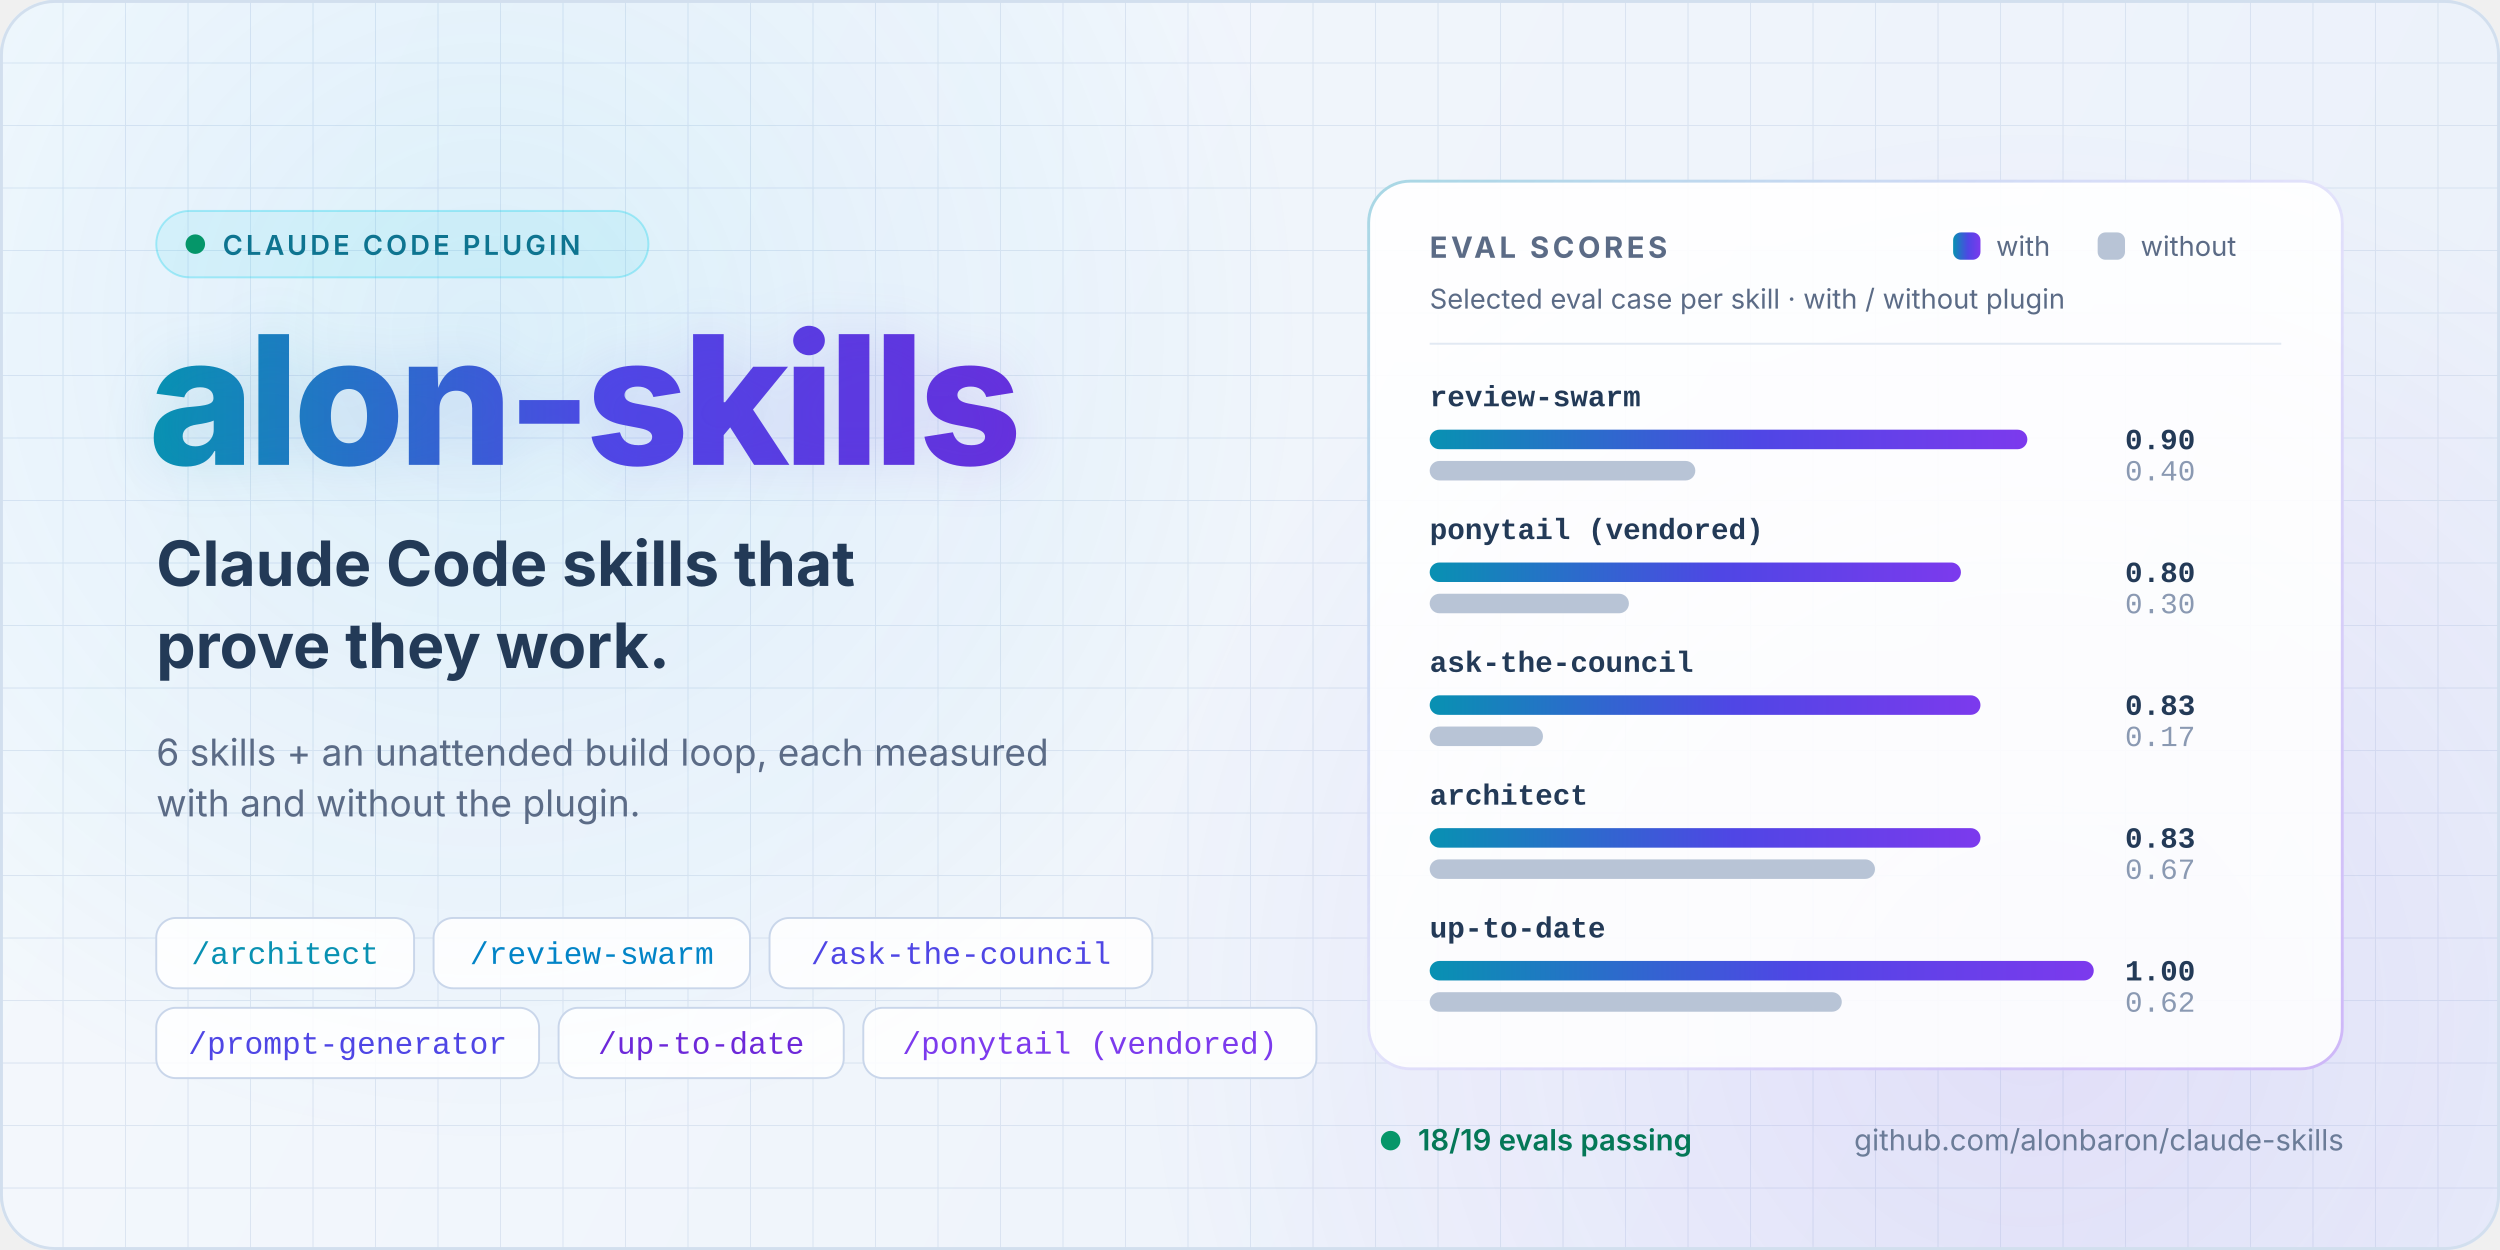
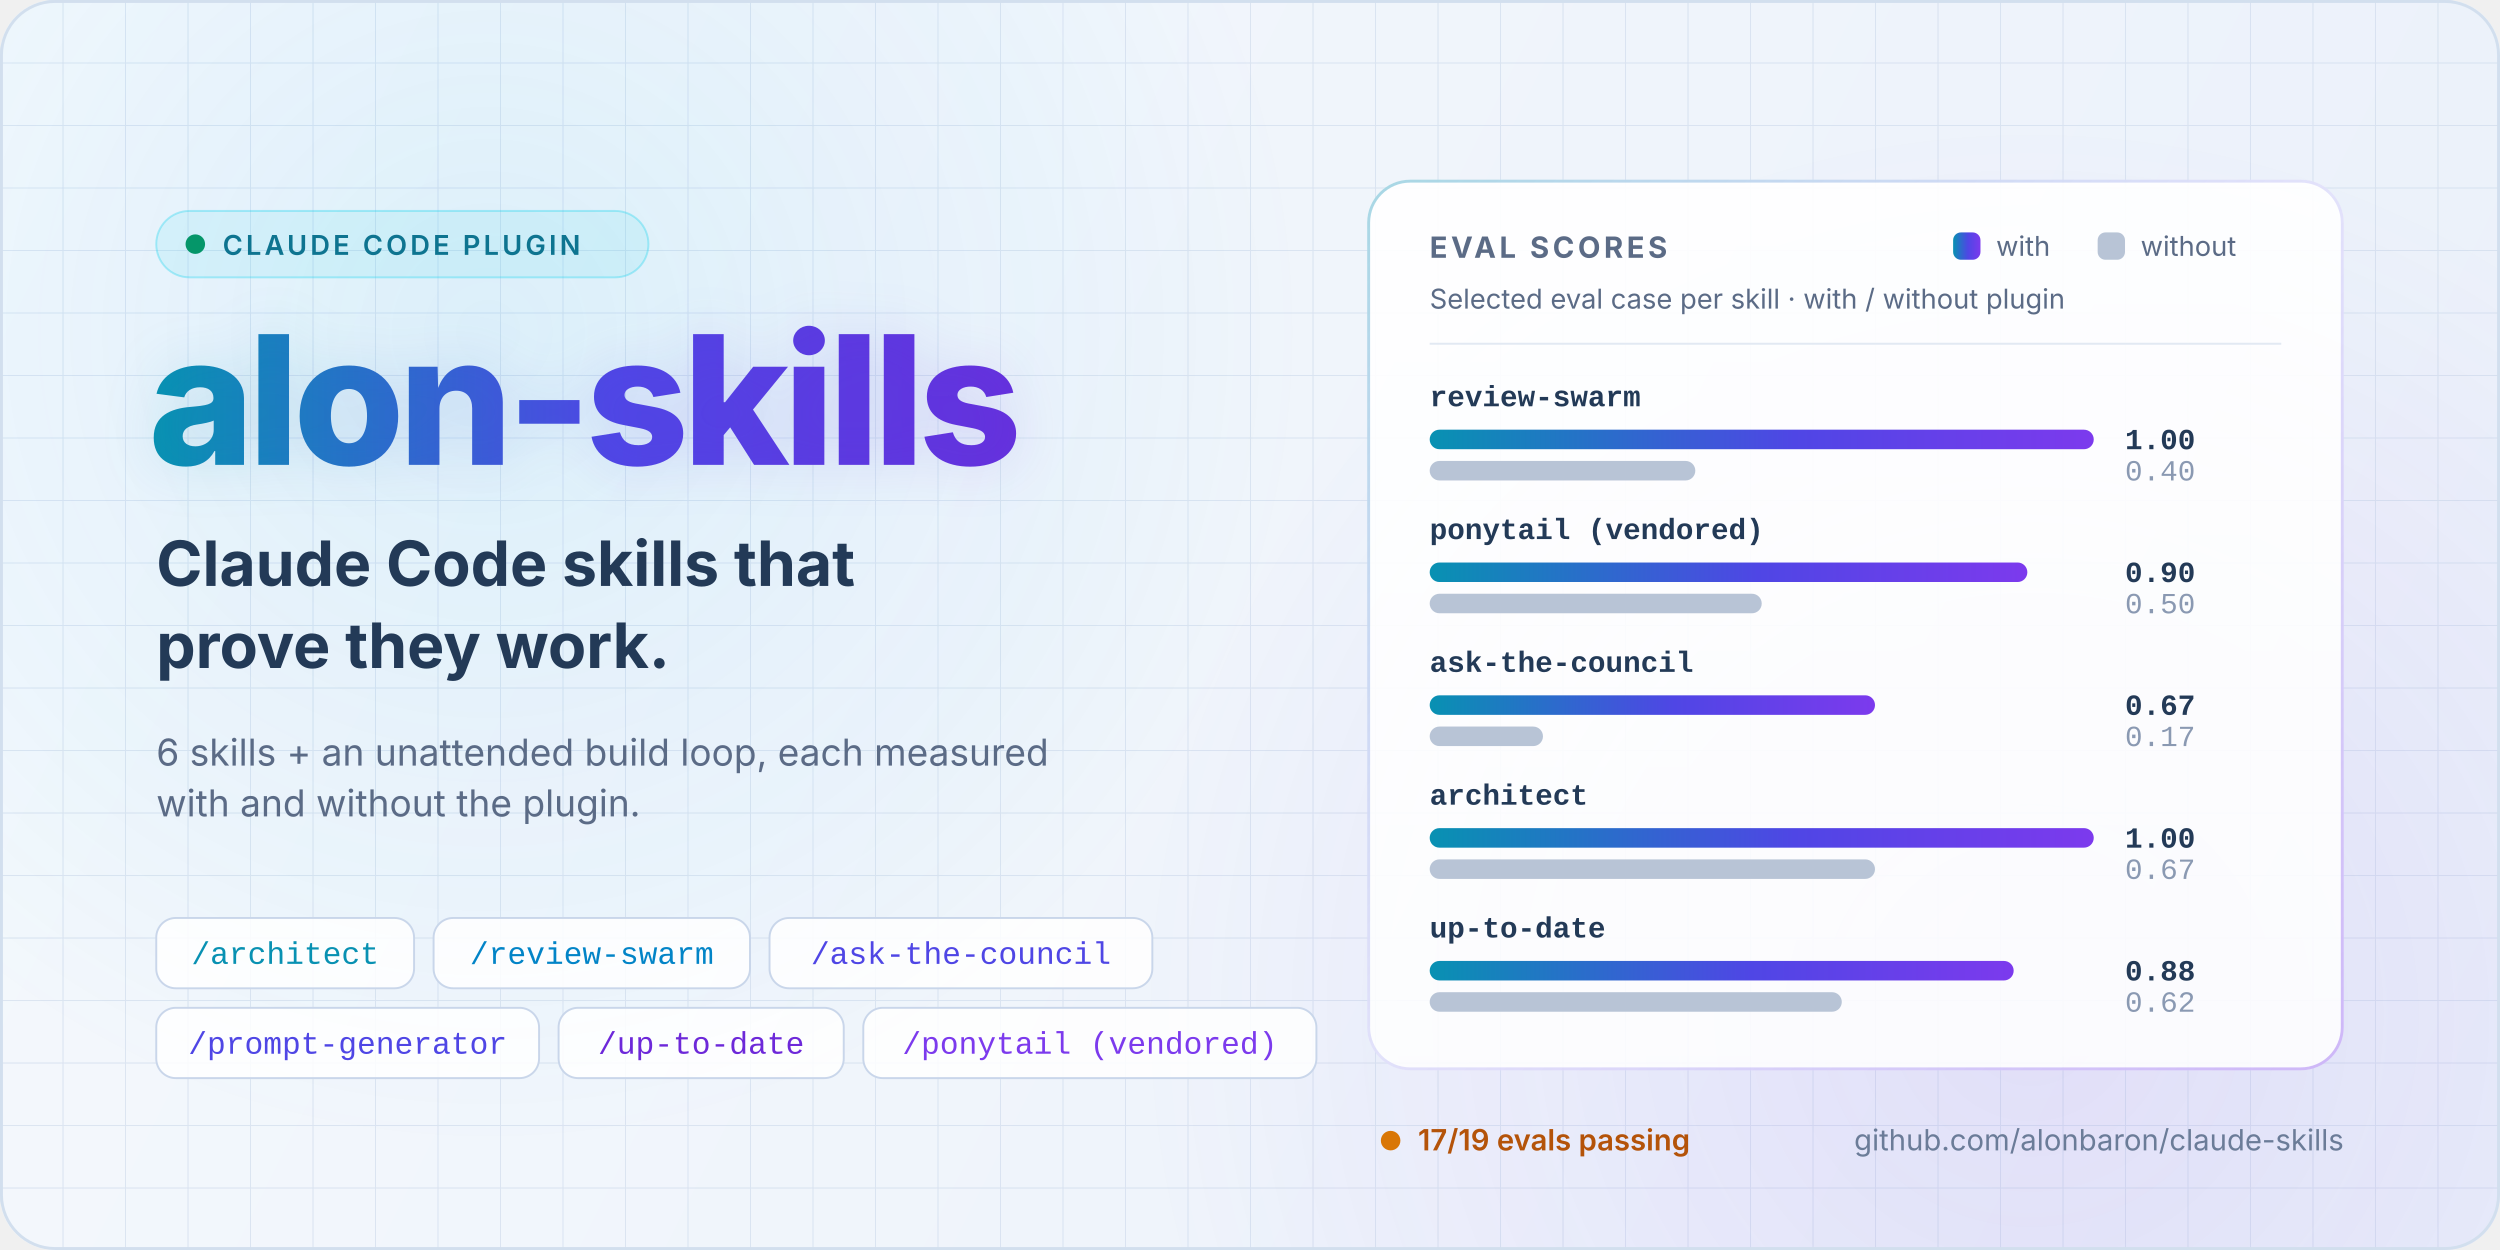
<svg xmlns="http://www.w3.org/2000/svg" width="1280" height="640" viewBox="0 0 1280 640" role="img" aria-labelledby="t d">
  <defs>
    <linearGradient id="bg" x1="0" y1="0" x2="1280" y2="640" gradientUnits="userSpaceOnUse">
      <stop stop-color="#F5F9FD" />
      <stop offset=".55" stop-color="#EFF4FB" />
      <stop offset="1" stop-color="#EAF0FA" />
    </linearGradient>
    <radialGradient id="glowA" cx="250" cy="170" r="420" gradientUnits="userSpaceOnUse">
      <stop stop-color="#0EA5E9" stop-opacity=".10" />
      <stop offset="1" stop-color="#0EA5E9" stop-opacity="0" />
    </radialGradient>
    <radialGradient id="glowB" cx="1040" cy="520" r="460" gradientUnits="userSpaceOnUse">
      <stop stop-color="#7C3AED" stop-opacity=".10" />
      <stop offset="1" stop-color="#7C3AED" stop-opacity="0" />
    </radialGradient>
    <linearGradient id="brand" x1="80" y1="0" x2="600" y2="0" gradientUnits="userSpaceOnUse">
      <stop stop-color="#0891B2" />
      <stop offset=".45" stop-color="#4F46E5" />
      <stop offset="1" stop-color="#6D28D9" />
    </linearGradient>
    <linearGradient id="bar" x1="0" y1="0" x2="1" y2="0">
      <stop stop-color="#0891B2" />
      <stop offset=".55" stop-color="#4F46E5" />
      <stop offset="1" stop-color="#7C3AED" />
    </linearGradient>
    <linearGradient id="card" x1="0" y1="0" x2="0" y2="1">
      <stop stop-color="#FFFFFF" stop-opacity=".92" />
      <stop offset="1" stop-color="#FFFFFF" stop-opacity=".86" />
    </linearGradient>
    <linearGradient id="cardEdge" x1="0" y1="0" x2="1" y2="1">
      <stop stop-color="#0891B2" stop-opacity=".35" />
      <stop offset=".5" stop-color="#4F46E5" stop-opacity=".15" />
      <stop offset="1" stop-color="#7C3AED" stop-opacity=".35" />
    </linearGradient>
    <pattern id="grid" width="32" height="32" patternUnits="userSpaceOnUse">
      <path d="M32 0H0V32" fill="none" stroke="#C4D3E6" stroke-opacity=".5" stroke-width="1" />
    </pattern>
    <filter id="soft" x="-20%" y="-40%" width="140%" height="180%">
      <feGaussianBlur stdDeviation="14" />
    </filter>
  </defs>
  <rect width="1280" height="640" rx="28" fill="url(#bg)" />
  <rect width="1280" height="640" rx="28" fill="url(#grid)" />
  <rect width="1280" height="640" rx="28" fill="url(#glowA)" />
  <rect width="1280" height="640" rx="28" fill="url(#glowB)" />
  <rect x=".75" y=".75" width="1278.5" height="638.5" rx="27.5" fill="none" stroke="#D2DFEE" stroke-width="1.5" />
  <g font-family="ui-sans-serif, -apple-system, BlinkMacSystemFont, 'Segoe UI', Inter, Helvetica, Arial, sans-serif">
    <g transform="translate(80 108)">
      <rect width="252" height="34" rx="17" fill="#22D3EE" fill-opacity=".10" stroke="#22D3EE" stroke-opacity=".35" />
      <circle cx="20" cy="17" r="5" fill="#059669" />
      <text x="34" y="22.5" font-size="14" font-weight="600" letter-spacing="1.6" fill="#0E7490">CLAUDE CODE PLUGIN</text>
    </g>
    <text x="76" y="238" font-size="92" font-weight="800" letter-spacing="-3" fill="url(#brand)">alon-skills</text>
    <text x="76" y="238" font-size="92" font-weight="800" letter-spacing="-3" fill="url(#brand)" opacity=".15" filter="url(#soft)">alon-skills</text>
    <text x="80" y="300" font-size="32" font-weight="700" fill="#233A57">Claude Code skills that</text>
    <text x="80" y="342" font-size="32" font-weight="700" fill="#233A57">prove they work.</text>
    <text x="80" y="392" font-size="19" fill="#5B6B86">6 skills + an unattended build loop, each measured</text>
    <text x="80" y="418" font-size="19" fill="#5B6B86">with and without the plugin.</text>
  </g>
  <g font-family="ui-monospace, SFMono-Regular, Menlo, Consolas, 'Liberation Mono', monospace" font-size="16" font-weight="500">
    <g transform="translate(80 470)">
      <rect width="132" height="36" rx="10" fill="#FFFFFF" fill-opacity=".85" stroke="#C9D6EA" />
      <text x="66" y="23.5" text-anchor="middle" fill="#0891B2">/architect</text>
    </g>
    <g transform="translate(222 470)">
      <rect width="162" height="36" rx="10" fill="#FFFFFF" fill-opacity=".85" stroke="#C9D6EA" />
      <text x="81" y="23.5" text-anchor="middle" fill="#0284C7">/review-swarm</text>
    </g>
    <g transform="translate(394 470)">
      <rect width="196" height="36" rx="10" fill="#FFFFFF" fill-opacity=".85" stroke="#C9D6EA" />
      <text x="98" y="23.5" text-anchor="middle" fill="#4F46E5">/ask-the-council</text>
    </g>
    <g transform="translate(80 516)">
      <rect width="196" height="36" rx="10" fill="#FFFFFF" fill-opacity=".85" stroke="#C9D6EA" />
      <text x="98" y="23.5" text-anchor="middle" fill="#4F46E5">/prompt-generator</text>
    </g>
    <g transform="translate(286 516)">
      <rect width="146" height="36" rx="10" fill="#FFFFFF" fill-opacity=".85" stroke="#C9D6EA" />
      <text x="73" y="23.5" text-anchor="middle" fill="#6D28D9">/up-to-date</text>
    </g>
    <g transform="translate(442 516)">
      <rect width="232" height="36" rx="10" fill="#FFFFFF" fill-opacity=".85" stroke="#C9D6EA" />
      <text x="116" y="23.5" text-anchor="middle" fill="#7C3AED">/ponytail (vendored)</text>
    </g>
  </g>
  <g transform="translate(700 92)">
    <rect width="500" height="456" rx="22" fill="url(#card)" />
    <rect x=".75" y=".75" width="498.5" height="454.5" rx="21.25" fill="none" stroke="url(#cardEdge)" stroke-width="1.5" />
    <g font-family="ui-sans-serif, -apple-system, BlinkMacSystemFont, 'Segoe UI', Inter, Helvetica, Arial, sans-serif">
      <text x="32" y="40" font-size="15" font-weight="700" letter-spacing="1.8" fill="#5B6B86">EVAL SCORES</text>
      <g transform="translate(300 27)">
        <rect width="14" height="14" rx="4" fill="url(#bar)" />
        <text x="22" y="12" font-size="14" fill="#5B6B86">with</text>
        <rect x="74" width="14" height="14" rx="4" fill="#B8C4D6" />
        <text x="96" y="12" font-size="14" fill="#5B6B86">without</text>
      </g>
      <text x="32" y="66" font-size="14" fill="#5B6B86">Selected eval case per skill · with / without plugin</text>
      <line x1="32" y1="84" x2="468" y2="84" stroke="#E2E9F3" />
    </g>
    <g font-family="ui-monospace, SFMono-Regular, Menlo, Consolas, 'Liberation Mono', monospace" font-size="15">
      <g transform="translate(32 116)">
        <text y="0" fill="#233A57" font-weight="600">review-swarm</text>
-         <rect y="12" width="306" height="10" rx="5" fill="url(#bar)" />
-         <text x="356" y="22" fill="#233A57" font-weight="700">0.90</text>
+         <rect y="12" width="340" height="10" rx="5" fill="url(#bar)" />
+         <text x="356" y="22" fill="#233A57" font-weight="700">1.00</text>
        <rect y="28" width="136" height="10" rx="5" fill="#B8C4D6" />
        <text x="356" y="38" fill="#8A99B2">0.40</text>
      </g>
      <g transform="translate(32 184)">
        <text y="0" fill="#233A57" font-weight="600">ponytail (vendored)</text>
-         <rect y="12" width="272" height="10" rx="5" fill="url(#bar)" />
-         <text x="356" y="22" fill="#233A57" font-weight="700">0.80</text>
-         <rect y="28" width="102" height="10" rx="5" fill="#B8C4D6" />
-         <text x="356" y="38" fill="#8A99B2">0.30</text>
+         <rect y="12" width="306" height="10" rx="5" fill="url(#bar)" />
+         <text x="356" y="22" fill="#233A57" font-weight="700">0.90</text>
+         <rect y="28" width="170" height="10" rx="5" fill="#B8C4D6" />
+         <text x="356" y="38" fill="#8A99B2">0.50</text>
      </g>
      <g transform="translate(32 252)">
        <text y="0" fill="#233A57" font-weight="600">ask-the-council</text>
-         <rect y="12" width="282" height="10" rx="5" fill="url(#bar)" />
-         <text x="356" y="22" fill="#233A57" font-weight="700">0.83</text>
+         <rect y="12" width="228" height="10" rx="5" fill="url(#bar)" />
+         <text x="356" y="22" fill="#233A57" font-weight="700">0.67</text>
        <rect y="28" width="58" height="10" rx="5" fill="#B8C4D6" />
        <text x="356" y="38" fill="#8A99B2">0.17</text>
      </g>
      <g transform="translate(32 320)">
        <text y="0" fill="#233A57" font-weight="600">architect</text>
-         <rect y="12" width="282" height="10" rx="5" fill="url(#bar)" />
-         <text x="356" y="22" fill="#233A57" font-weight="700">0.83</text>
+         <rect y="12" width="340" height="10" rx="5" fill="url(#bar)" />
+         <text x="356" y="22" fill="#233A57" font-weight="700">1.00</text>
        <rect y="28" width="228" height="10" rx="5" fill="#B8C4D6" />
        <text x="356" y="38" fill="#8A99B2">0.67</text>
      </g>
      <g transform="translate(32 388)">
        <text y="0" fill="#233A57" font-weight="600">up-to-date</text>
-         <rect y="12" width="340" height="10" rx="5" fill="url(#bar)" />
-         <text x="356" y="22" fill="#233A57" font-weight="700">1.00</text>
+         <rect y="12" width="299" height="10" rx="5" fill="url(#bar)" />
+         <text x="356" y="22" fill="#233A57" font-weight="700">0.88</text>
        <rect y="28" width="211" height="10" rx="5" fill="#B8C4D6" />
        <text x="356" y="38" fill="#8A99B2">0.62</text>
      </g>
    </g>
  </g>
  <g font-family="ui-sans-serif, -apple-system, BlinkMacSystemFont, 'Segoe UI', Inter, Helvetica, Arial, sans-serif" font-size="15">
-     <circle cx="712" cy="584" r="5" fill="#059669" />
-     <text x="726" y="589" fill="#047857" font-weight="600">18/19 evals passing</text>
+     <circle cx="712" cy="584" r="5" fill="#D97706" />
+     <text x="726" y="589" fill="#B45309" font-weight="600">17/19 evals passing</text>
    <text x="1200" y="589" text-anchor="end" fill="#6B7C98">github.com/alonbaron/claude-skills</text>
  </g>
</svg>
